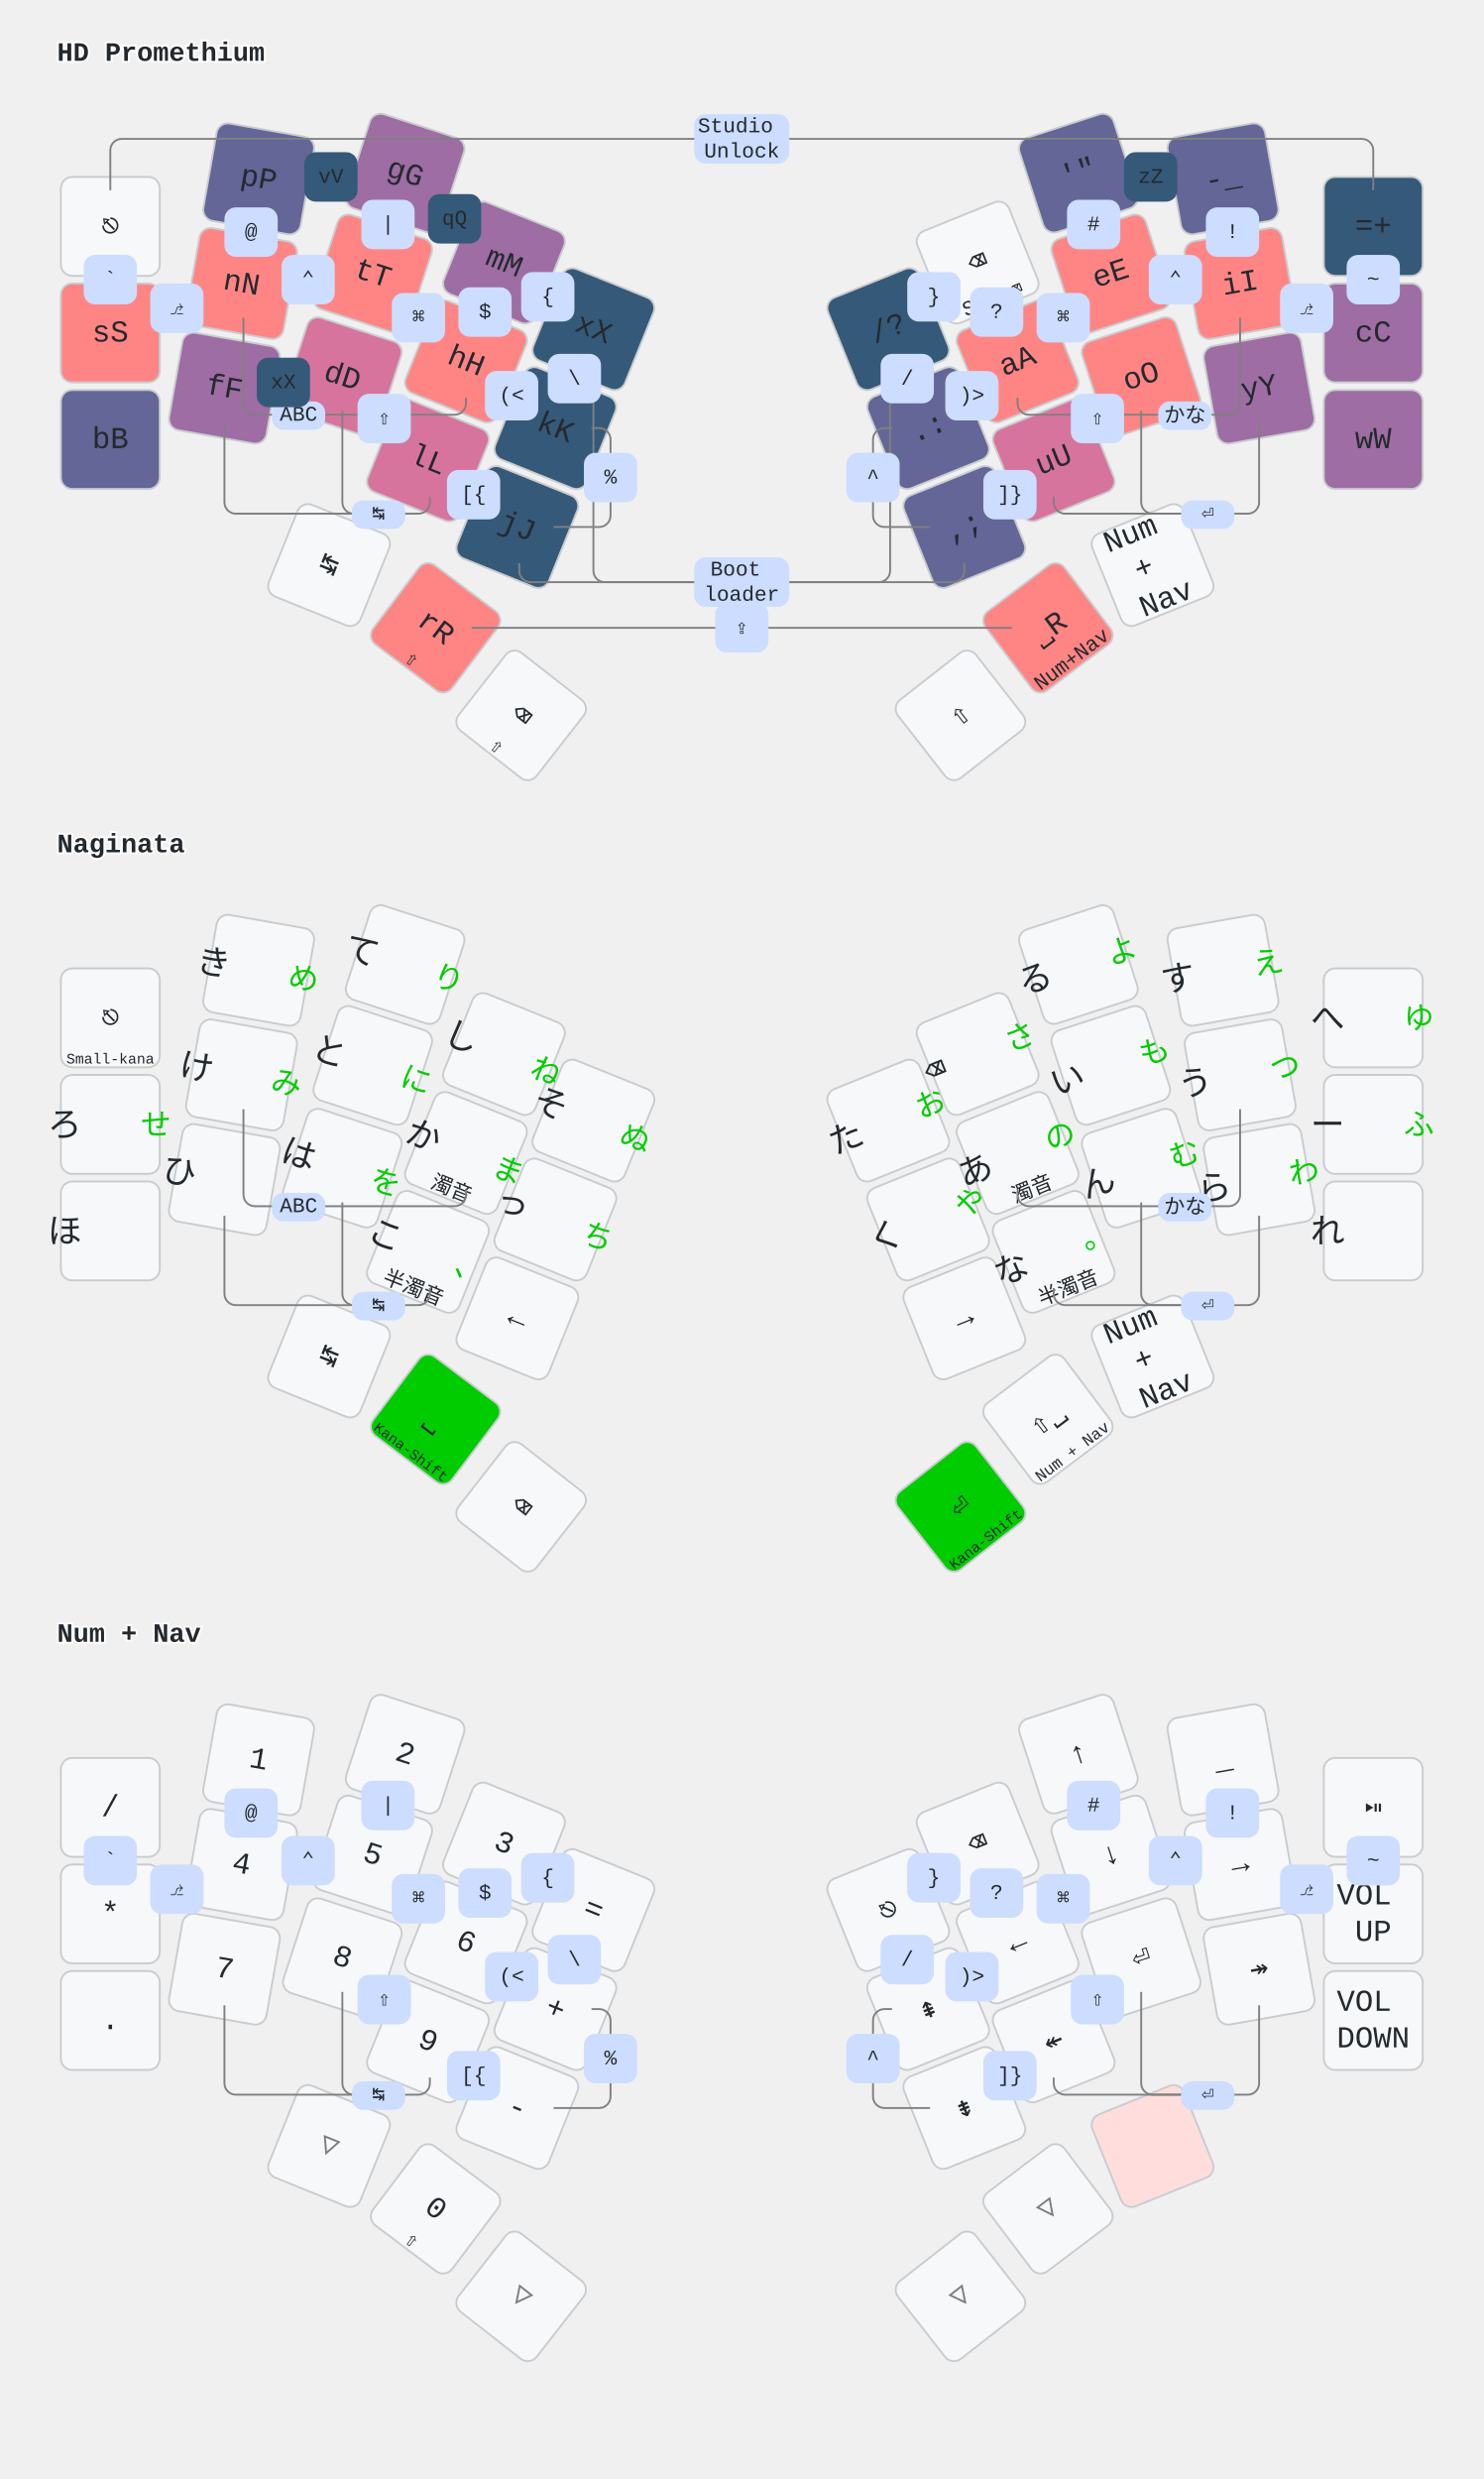
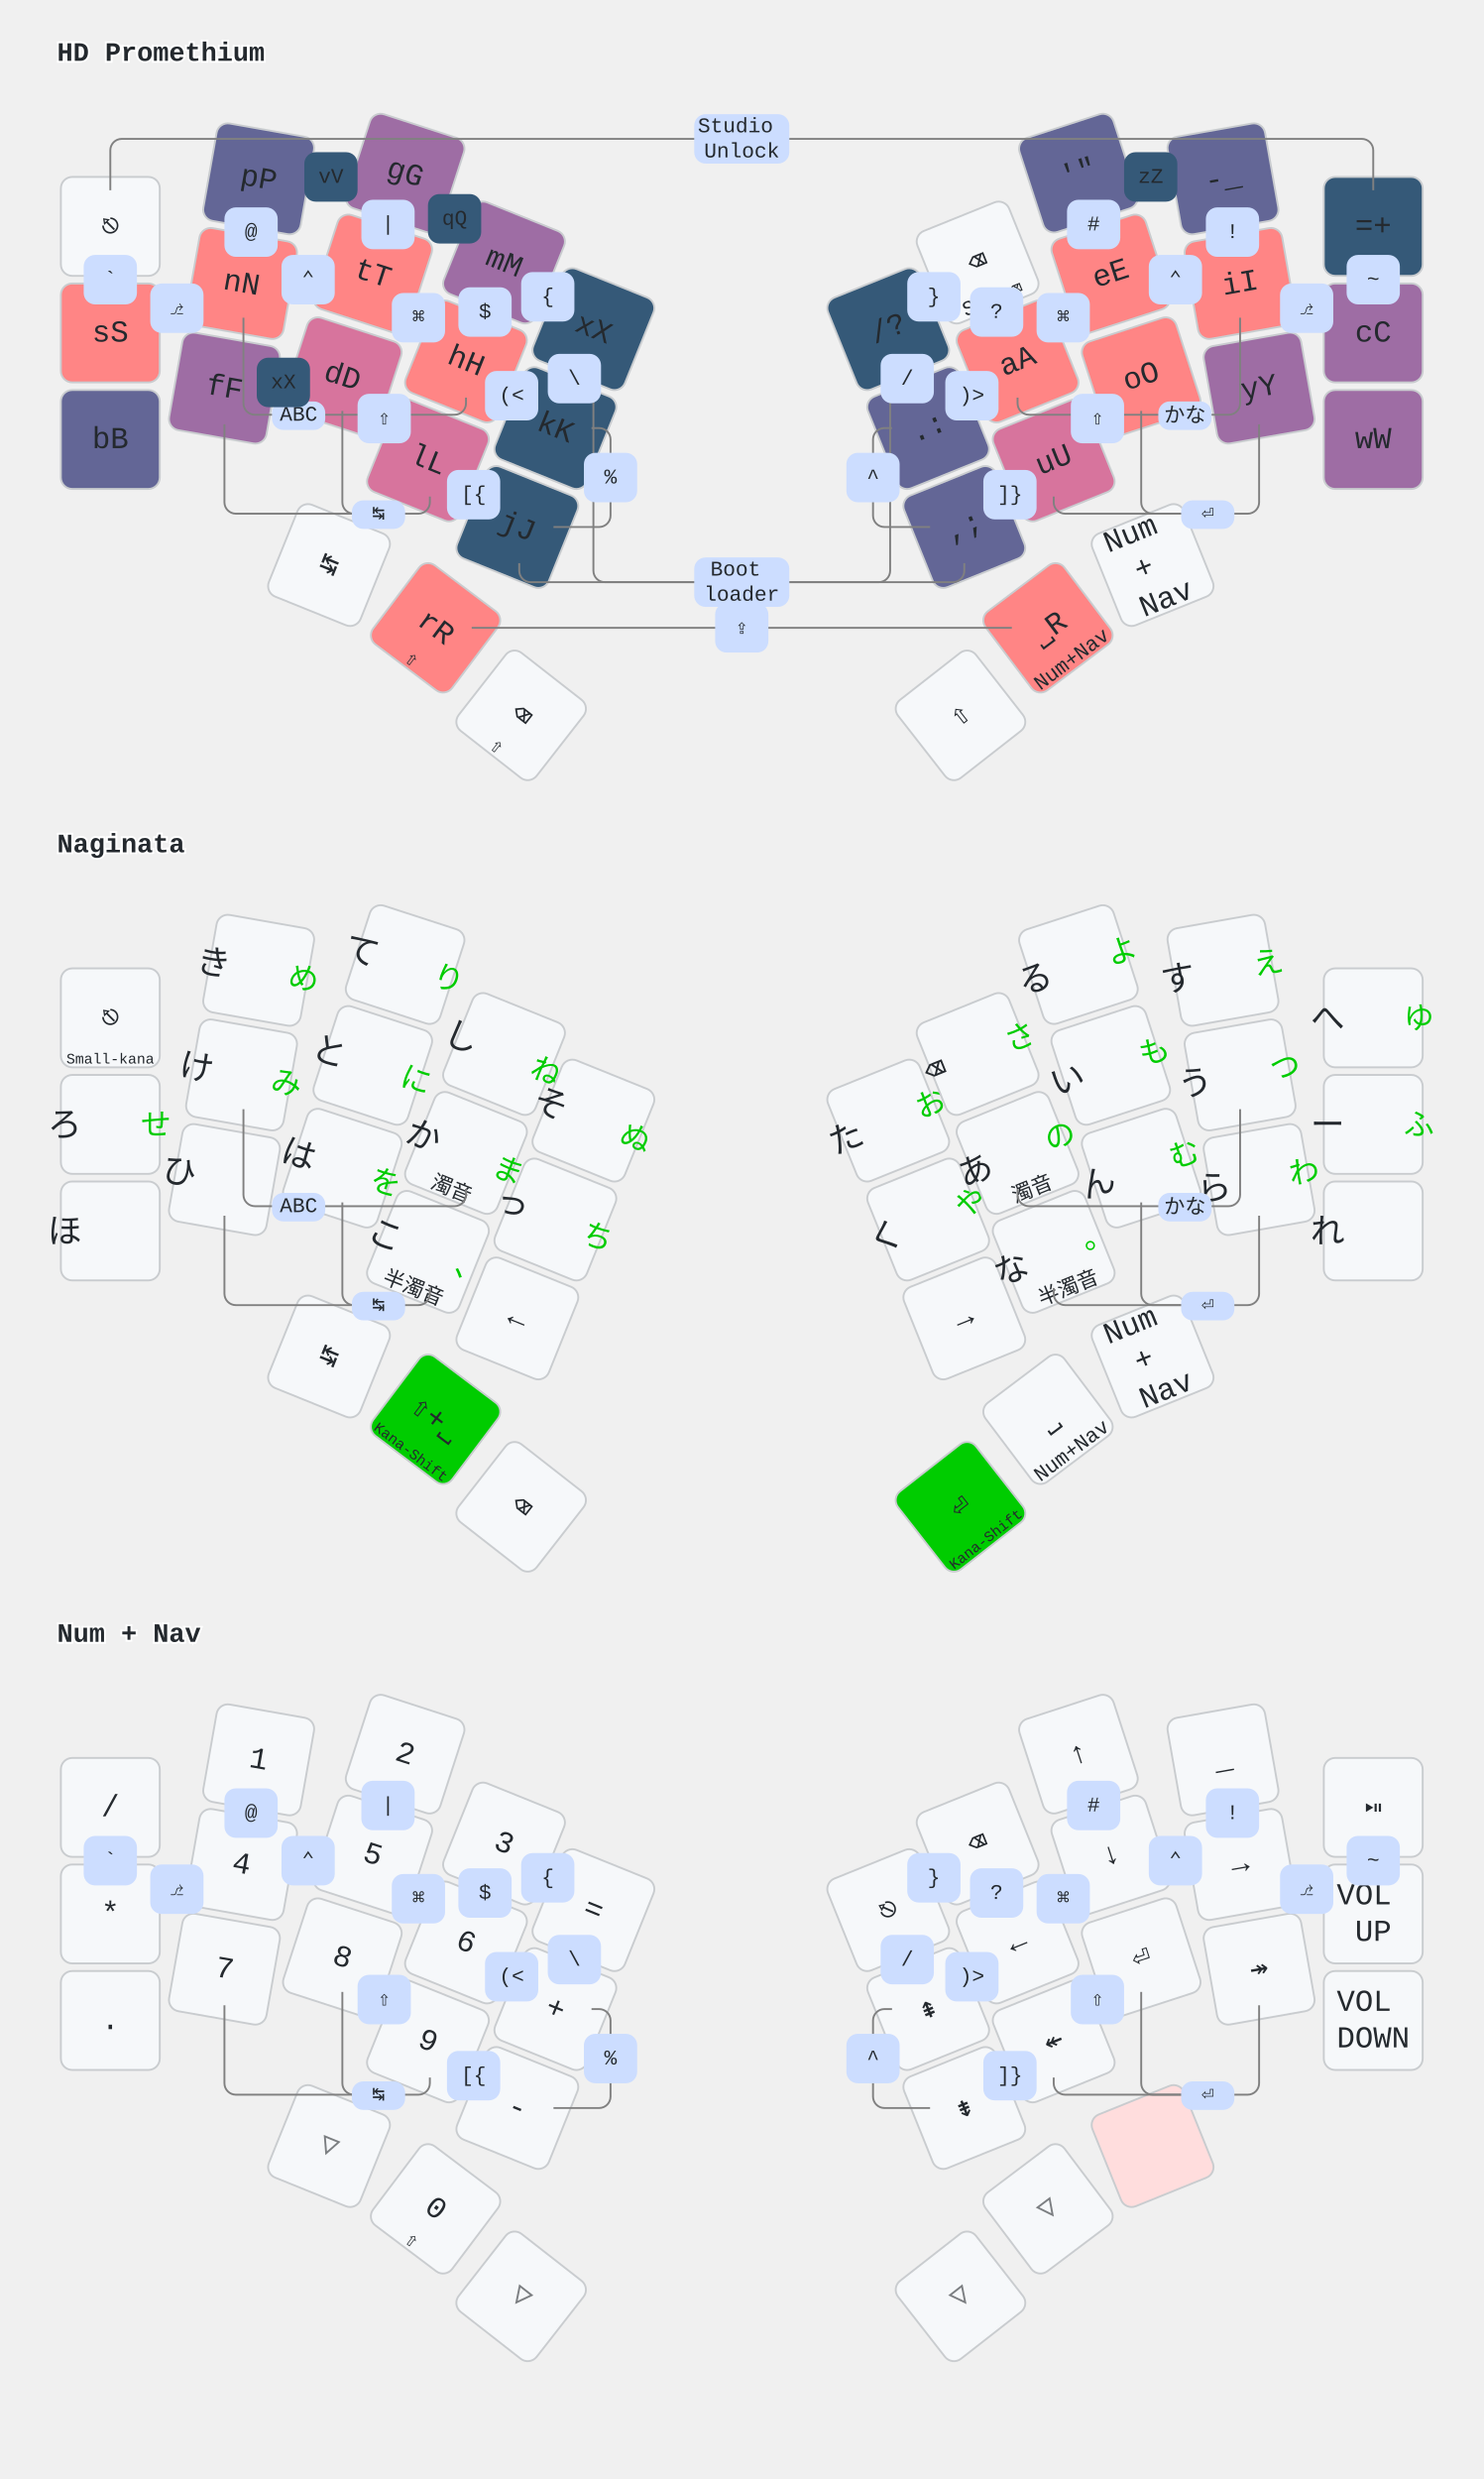
<svg xmlns="http://www.w3.org/2000/svg" width="780" height="1303" viewBox="0 0 780 1303" class="keymap">
  <style>/* inherit to force styles through use tags*/
svg path {
    fill: inherit;
}
/* font and background color specifications */
svg.keymap {
    font-family: SFMono-Regular,Consolas,Liberation Mono,Menlo,monospace;
    font-size: 14px;
    font-kerning: normal;
    text-rendering: optimizeLegibility;
    fill: #24292e;
}

/* default key styling */
rect.key {
    fill: #f6f8fa;
    stroke: #c9cccf;
    stroke-width: 1;
}

/* color accent for combo boxes */
rect.combo {
    fill: #cdf;
}

/* color accent for held keys */
rect.held, rect.combo.held {
    fill: #fdd;
}

/* color accent for ghost (optional) keys */
rect.ghost, rect.combo.ghost {
    stroke-dasharray: 4, 4;
    stroke-width: 2;
}

text {
    text-anchor: middle;
    dominant-baseline: middle;
}

/* styling for layer labels */
text.label {
    font-weight: bold;
    text-anchor: start;
    stroke: white;
    stroke-width: 2;
    paint-order: stroke;
}

text.tap {
    font-size: 16px;
}

/* styling for combo tap, and key hold/shifted label text */
text.combo, text.hold, text.shifted {
    font-size: 11px;
}

text.hold {
    text-anchor: middle;
    dominant-baseline: auto;
}

text.shifted {
    text-anchor: middle;
    dominant-baseline: hanging;
}

/* styling for hold/shifted label text in combo box */
text.combo.hold, text.combo.shifted {
    font-size: 8px;
}

/* lighter symbol for transparent keys */
text.trans {
    fill: #7b7e81;
}

/* styling for combo dendrons */
path.combo {
    stroke-width: 1;
    stroke: gray;
    fill: none;
}

/* Start Tabler Icons Cleanup */
/* cannot use height/width with glyphs */
.icon-tabler &gt; path {
    fill: inherit;
    stroke: inherit;
}
/* hide tabler's default box */
.icon-tabler &gt; path[stroke="none"][fill="none"] {
    visibility: collapse;
}

rect.low {
    fill: #355978;
}
rect.medium-low {
    fill: #636696;
}
rect.medium {
    fill: #9E6DA4;
}
rect.medium-high {
    fill: #D7749D;
}
rect.high {
    fill: #FF8585;
}

/* green styling for Naginata kana-shift */
rect.kshift {
    fill: #00CC00;
}
text.left {
    font-size: 18px;
    translate: 16px 7px;
}
text.right {
    fill: #00CC00;
    font-size: 16px;
    translate: -16px -10px;
}
</style>
  <g transform="translate(30, 0)" class="layer-HD Promethium">
    <text x="0" y="28" class="label" id="HD-Promethium">HD Promethium</text>
    <g transform="translate(0, 56)">
      <g transform="translate(28, 63)" class="key keypos-0">
        <rect rx="6" ry="6" x="-26" y="-26" width="52" height="52" class="key" />
        <text x="0" y="0" class="key tap">⎋</text>
      </g>
      <g transform="translate(106, 38) rotate(10.0)" class="key medium-low keypos-1">
        <rect rx="6" ry="6" x="-26" y="-26" width="52" height="52" class="key medium-low" />
        <text x="0" y="0" class="key medium-low tap">pP</text>
      </g>
      <g transform="translate(183, 35) rotate(18.0)" class="key medium keypos-2">
        <rect rx="6" ry="6" x="-26" y="-26" width="52" height="52" class="key medium" />
        <text x="0" y="0" class="key medium tap">gG</text>
      </g>
      <g transform="translate(235, 82) rotate(22.0)" class="key medium keypos-3">
        <rect rx="6" ry="6" x="-26" y="-26" width="52" height="52" class="key medium" />
        <text x="0" y="0" class="key medium tap">mM</text>
      </g>
      <g transform="translate(282, 117) rotate(22.0)" class="key low keypos-4">
        <rect rx="6" ry="6" x="-26" y="-26" width="52" height="52" class="key low" />
        <text x="0" y="0" class="key low tap">xX</text>
      </g>
      <g transform="translate(437, 117) rotate(-22.0)" class="key low keypos-5">
        <rect rx="6" ry="6" x="-26" y="-26" width="52" height="52" class="key low" />
        <text x="0" y="0" class="key low tap">/?</text>
      </g>
      <g transform="translate(484, 82) rotate(-22.0)" class="key keypos-6">
        <rect rx="6" ry="6" x="-26" y="-26" width="52" height="52" class="key" />
        <text x="0" y="0" class="key tap">⌫</text>
        <text x="0" y="24" class="key hold">Sft+⌫</text>
      </g>
      <g transform="translate(537, 35) rotate(-18.0)" class="key medium-low keypos-7">
        <rect rx="6" ry="6" x="-26" y="-26" width="52" height="52" class="key medium-low" />
        <text x="0" y="0" class="key medium-low tap">'"</text>
      </g>
      <g transform="translate(613, 38) rotate(-10.0)" class="key medium-low keypos-8">
        <rect rx="6" ry="6" x="-26" y="-26" width="52" height="52" class="key medium-low" />
        <text x="0" y="0" class="key medium-low tap">-_</text>
      </g>
      <g transform="translate(692, 63)" class="key low keypos-9">
        <rect rx="6" ry="6" x="-26" y="-26" width="52" height="52" class="key low" />
        <text x="0" y="0" class="key low tap">=+</text>
      </g>
      <g transform="translate(28, 119)" class="key high keypos-10">
        <rect rx="6" ry="6" x="-26" y="-26" width="52" height="52" class="key high" />
        <text x="0" y="0" class="key high tap">sS</text>
      </g>
      <g transform="translate(97, 93) rotate(10.0)" class="key high keypos-11">
        <rect rx="6" ry="6" x="-26" y="-26" width="52" height="52" class="key high" />
        <text x="0" y="0" class="key high tap">nN</text>
      </g>
      <g transform="translate(166, 88) rotate(18.0)" class="key high keypos-12">
        <rect rx="6" ry="6" x="-26" y="-26" width="52" height="52" class="key high" />
        <text x="0" y="0" class="key high tap">tT</text>
      </g>
      <g transform="translate(215, 134) rotate(22.0)" class="key high keypos-13">
        <rect rx="6" ry="6" x="-26" y="-26" width="52" height="52" class="key high" />
        <text x="0" y="0" class="key high tap">hH</text>
      </g>
      <g transform="translate(262, 169) rotate(22.0)" class="key low keypos-14">
        <rect rx="6" ry="6" x="-26" y="-26" width="52" height="52" class="key low" />
        <text x="0" y="0" class="key low tap">kK</text>
      </g>
      <g transform="translate(458, 169) rotate(-22.0)" class="key medium-low keypos-15">
        <rect rx="6" ry="6" x="-26" y="-26" width="52" height="52" class="key medium-low" />
        <text x="0" y="0" class="key medium-low tap">.:</text>
      </g>
      <g transform="translate(505, 134) rotate(-22.0)" class="key high keypos-16">
        <rect rx="6" ry="6" x="-26" y="-26" width="52" height="52" class="key high" />
        <text x="0" y="0" class="key high tap">aA</text>
      </g>
      <g transform="translate(554, 88) rotate(-18.0)" class="key high keypos-17">
        <rect rx="6" ry="6" x="-26" y="-26" width="52" height="52" class="key high" />
        <text x="0" y="0" class="key high tap">eE</text>
      </g>
      <g transform="translate(622, 93) rotate(-10.0)" class="key high keypos-18">
        <rect rx="6" ry="6" x="-26" y="-26" width="52" height="52" class="key high" />
        <text x="0" y="0" class="key high tap">iI</text>
      </g>
      <g transform="translate(692, 119)" class="key medium keypos-19">
        <rect rx="6" ry="6" x="-26" y="-26" width="52" height="52" class="key medium" />
        <text x="0" y="0" class="key medium tap">cC</text>
      </g>
      <g transform="translate(28, 175)" class="key medium-low keypos-20">
        <rect rx="6" ry="6" x="-26" y="-26" width="52" height="52" class="key medium-low" />
        <text x="0" y="0" class="key medium-low tap">bB</text>
      </g>
      <g transform="translate(88, 148) rotate(10.0)" class="key medium keypos-21">
        <rect rx="6" ry="6" x="-26" y="-26" width="52" height="52" class="key medium" />
        <text x="0" y="0" class="key medium tap">fF</text>
      </g>
      <g transform="translate(150, 142) rotate(18.0)" class="key medium-high keypos-22">
        <rect rx="6" ry="6" x="-26" y="-26" width="52" height="52" class="key medium-high" />
        <text x="0" y="0" class="key medium-high tap">dD</text>
      </g>
      <g transform="translate(195, 186) rotate(22.0)" class="key medium-high keypos-23">
        <rect rx="6" ry="6" x="-26" y="-26" width="52" height="52" class="key medium-high" />
        <text x="0" y="0" class="key medium-high tap">lL</text>
      </g>
      <g transform="translate(242, 221) rotate(22.0)" class="key low keypos-24">
        <rect rx="6" ry="6" x="-26" y="-26" width="52" height="52" class="key low" />
        <text x="0" y="0" class="key low tap">jJ</text>
      </g>
      <g transform="translate(477, 221) rotate(-22.0)" class="key medium-low keypos-25">
        <rect rx="6" ry="6" x="-26" y="-26" width="52" height="52" class="key medium-low" />
        <text x="0" y="0" class="key medium-low tap">,;</text>
      </g>
      <g transform="translate(524, 186) rotate(-22.0)" class="key medium-high keypos-26">
        <rect rx="6" ry="6" x="-26" y="-26" width="52" height="52" class="key medium-high" />
        <text x="0" y="0" class="key medium-high tap">uU</text>
      </g>
      <g transform="translate(570, 142) rotate(-18.0)" class="key high keypos-27">
        <rect rx="6" ry="6" x="-26" y="-26" width="52" height="52" class="key high" />
        <text x="0" y="0" class="key high tap">oO</text>
      </g>
      <g transform="translate(632, 148) rotate(-10.0)" class="key medium keypos-28">
        <rect rx="6" ry="6" x="-26" y="-26" width="52" height="52" class="key medium" />
        <text x="0" y="0" class="key medium tap">yY</text>
      </g>
      <g transform="translate(692, 175)" class="key medium keypos-29">
        <rect rx="6" ry="6" x="-26" y="-26" width="52" height="52" class="key medium" />
        <text x="0" y="0" class="key medium tap">wW</text>
      </g>
      <g transform="translate(143, 241) rotate(22.0)" class="key keypos-30">
        <rect rx="6" ry="6" x="-26" y="-26" width="52" height="52" class="key" />
        <text x="0" y="0" class="key tap">↹</text>
      </g>
      <g transform="translate(199, 274) rotate(37.0)" class="key high keypos-31">
        <rect rx="6" ry="6" x="-26" y="-26" width="52" height="52" class="key high" />
        <text x="0" y="0" class="key high tap">rR</text>
        <text x="0" y="24" class="key high hold">⇧</text>
      </g>
      <g transform="translate(244, 320) rotate(38.0)" class="key keypos-32">
        <rect rx="6" ry="6" x="-26" y="-26" width="52" height="52" class="key" />
        <text x="0" y="0" class="key tap">⌫</text>
        <text x="0" y="24" class="key hold">⇧</text>
      </g>
      <g transform="translate(475, 320) rotate(-38.0)" class="key keypos-33">
        <rect rx="6" ry="6" x="-26" y="-26" width="52" height="52" class="key" />
        <text x="0" y="0" class="key tap">⇧</text>
      </g>
      <g transform="translate(521, 274) rotate(-37.0)" class="key high keypos-34">
        <rect rx="6" ry="6" x="-26" y="-26" width="52" height="52" class="key high" />
        <text x="0" y="0" class="key high tap">⎵R</text>
        <text x="0" y="24" class="key high hold">Num+Nav</text>
      </g>
      <g transform="translate(576, 241) rotate(-22.0)" class="key keypos-35">
        <rect rx="6" ry="6" x="-26" y="-26" width="52" height="52" class="key" />
        <a href="#Num--Nav">
          <text x="0" y="0" class="key tap layer-activator">
            <tspan x="0" dy="-1.2em">Num</tspan>
            <tspan x="0" dy="1.2em">+</tspan>
            <tspan x="0" dy="1.2em">Nav</tspan>
          </text>
        </a>
      </g>
      <g class="combo combopos-0">
        <path d="M360,17 h-326 a6.0,6.0 0 0 0 -6.0,6.0 v21" class="combo" />
        <path d="M360,17 h326 a6.0,6.0 0 0 1 6.0,6.0 v21" class="combo" />
        <rect rx="6" ry="6" x="335" y="4" width="50" height="26" class="combo" />
        <text x="360" y="17" class="combo tap">
          <tspan x="360" dy="-0.6em">Studio</tspan>
          <tspan x="360" dy="1.2em">Unlock</tspan>
        </text>
      </g>
      <g class="combo combopos-1">
        <path d="M360,250 h-72 a6.0,6.0 0 0 1 -6.0,-6.0 v-108" class="combo" />
        <path d="M360,250 h72 a6.0,6.0 0 0 0 6.0,-6.0 v-108" class="combo" />
        <path d="M360,250 h-111 a6.0,6.0 0 0 1 -6.0,-6.0 v-4" class="combo" />
        <path d="M360,250 h111 a6.0,6.0 0 0 0 6.0,-6.0 v-4" class="combo" />
        <rect rx="6" ry="6" x="335" y="237" width="50" height="26" class="combo" />
        <text x="360" y="250" class="combo tap">
          <tspan x="360" dy="-0.6em">Boot</tspan>
          <tspan x="360" dy="1.2em">loader</tspan>
        </text>
      </g>
      <g class="combo combopos-2">
        <path d="M593,162 h-82 a6.0,6.0 0 0 1 -6.0,-6.0 v-3" class="combo" />
        <path d="M593,162 h23 a6.0,6.0 0 0 0 6.0,-6.0 v-45" class="combo" />
        <rect rx="6" ry="6" x="579" y="155" width="28" height="15" class="combo" />
        <text x="593" y="162" class="combo tap">かな</text>
      </g>
      <g class="combo combopos-3">
        <path d="M127,162 h82 a6.0,6.0 0 0 0 6.0,-6.0 v-3" class="combo" />
        <path d="M127,162 h-23 a6.0,6.0 0 0 1 -6.0,-6.0 v-45" class="combo" />
        <rect rx="6" ry="6" x="113" y="155" width="28" height="15" class="combo" />
        <text x="127" y="162" class="combo tap">ABC</text>
      </g>
      <g class="combo combopos-4">
        <path d="M169,214 h21 a6.0,6.0 0 0 0 6.0,-6.0 v-3" class="combo" />
        <path d="M169,214 h-13 a6.0,6.0 0 0 1 -6.0,-6.0 v-48" class="combo" />
        <path d="M169,214 h-75 a6.0,6.0 0 0 1 -6.0,-6.0 v-41" class="combo" />
        <rect rx="6" ry="6" x="155" y="207" width="28" height="15" class="combo" />
        <text x="169" y="214" class="combo tap">↹</text>
      </g>
      <g class="combo combopos-5">
        <path d="M605,214 h-75 a6.0,6.0 0 0 1 -6.0,-6.0 v-3" class="combo" />
        <path d="M605,214 h-29 a6.0,6.0 0 0 1 -6.0,-6.0 v-48" class="combo" />
        <path d="M605,214 h21 a6.0,6.0 0 0 0 6.0,-6.0 v-41" class="combo" />
        <rect rx="6" ry="6" x="591" y="207" width="28" height="15" class="combo" />
        <text x="605" y="214" class="combo tap">⏎</text>
      </g>
      <g class="combo combopos-6">
        <rect rx="6" ry="6" x="49" y="93" width="28" height="26" class="combo" />
        <text x="63" y="106" class="combo tap">⎇</text>
      </g>
      <g class="combo combopos-7">
        <rect rx="6" ry="6" x="643" y="93" width="28" height="26" class="combo" />
        <text x="657" y="106" class="combo tap">⎇</text>
      </g>
      <g class="combo combopos-8">
        <rect rx="6" ry="6" x="118" y="78" width="28" height="26" class="combo" />
        <text x="132" y="91" class="combo tap">⌃</text>
      </g>
      <g class="combo combopos-9">
        <rect rx="6" ry="6" x="574" y="78" width="28" height="26" class="combo" />
        <text x="588" y="91" class="combo tap">⌃</text>
      </g>
      <g class="combo combopos-10">
        <rect rx="6" ry="6" x="176" y="98" width="28" height="26" class="combo" />
        <text x="190" y="111" class="combo tap">⌘</text>
      </g>
      <g class="combo combopos-11">
        <rect rx="6" ry="6" x="515" y="98" width="28" height="26" class="combo" />
        <text x="529" y="111" class="combo tap">⌘</text>
      </g>
      <g class="combo combopos-12">
        <rect rx="6" ry="6" x="158" y="151" width="28" height="26" class="combo" />
        <text x="172" y="164" class="combo tap">⇧</text>
      </g>
      <g class="combo combopos-13">
        <rect rx="6" ry="6" x="533" y="151" width="28" height="26" class="combo" />
        <text x="547" y="164" class="combo tap">⇧</text>
      </g>
      <g class="combo low combopos-14">
        <rect rx="6" ry="6" x="195" y="46" width="28" height="26" class="combo low" />
        <text x="209" y="59" class="combo low tap">qQ</text>
      </g>
      <g class="combo low combopos-15">
        <rect rx="6" ry="6" x="561" y="24" width="28" height="26" class="combo low" />
        <text x="575" y="37" class="combo low tap">zZ</text>
      </g>
      <g class="combo low combopos-16">
        <rect rx="6" ry="6" x="130" y="24" width="28" height="26" class="combo low" />
        <text x="144" y="37" class="combo low tap">vV</text>
      </g>
      <g class="combo low combopos-17">
        <rect rx="6" ry="6" x="105" y="132" width="28" height="26" class="combo low" />
        <text x="119" y="145" class="combo low tap">xX</text>
      </g>
      <g class="combo combopos-18">
        <path d="M360,274 l-142,0" class="combo" />
        <path d="M360,274 l142,0" class="combo" />
        <rect rx="6" ry="6" x="346" y="261" width="28" height="26" class="combo" />
        <text x="360" y="274" class="combo tap">⇪</text>
      </g>
      <g class="combo combopos-19">
        <rect rx="6" ry="6" x="14" y="78" width="28" height="26" class="combo" />
        <text x="28" y="91" class="combo tap">`</text>
      </g>
      <g class="combo combopos-20">
        <rect rx="6" ry="6" x="88" y="53" width="28" height="26" class="combo" />
        <text x="102" y="66" class="combo tap">@</text>
      </g>
      <g class="combo combopos-21">
        <rect rx="6" ry="6" x="160" y="49" width="28" height="26" class="combo" />
        <text x="174" y="62" class="combo tap">|</text>
      </g>
      <g class="combo combopos-22">
        <rect rx="6" ry="6" x="211" y="95" width="28" height="26" class="combo" />
        <text x="225" y="108" class="combo tap">$</text>
      </g>
      <g class="combo combopos-23">
        <rect rx="6" ry="6" x="258" y="130" width="28" height="26" class="combo" />
        <text x="272" y="143" class="combo tap">\</text>
      </g>
      <g class="combo combopos-24">
        <path d="M291,195 v-20 a6.0,6.0 0 0 0 -6.0,-6.0 h-4" class="combo" />
        <path d="M291,195 v20 a6.0,6.0 0 0 1 -6.0,6.0 h-24" class="combo" />
        <rect rx="6" ry="6" x="277" y="182" width="28" height="26" class="combo" />
        <text x="291" y="195" class="combo tap">%</text>
      </g>
      <g class="combo combopos-25">
        <path d="M429,195 v-20 a6.0,6.0 0 0 1 6.0,-6.0 h4" class="combo" />
        <path d="M429,195 v20 a6.0,6.0 0 0 0 6.0,6.0 h24" class="combo" />
        <rect rx="6" ry="6" x="415" y="182" width="28" height="26" class="combo" />
        <text x="429" y="195" class="combo tap">^</text>
      </g>
      <g class="combo combopos-26">
        <rect rx="6" ry="6" x="433" y="130" width="28" height="26" class="combo" />
        <text x="447" y="143" class="combo tap">/</text>
      </g>
      <g class="combo combopos-27">
        <rect rx="6" ry="6" x="480" y="95" width="28" height="26" class="combo" />
        <text x="494" y="108" class="combo tap">?</text>
      </g>
      <g class="combo combopos-28">
        <rect rx="6" ry="6" x="531" y="49" width="28" height="26" class="combo" />
        <text x="545" y="62" class="combo tap">#</text>
      </g>
      <g class="combo combopos-29">
        <rect rx="6" ry="6" x="604" y="53" width="28" height="26" class="combo" />
        <text x="618" y="66" class="combo tap">!</text>
      </g>
      <g class="combo combopos-30">
        <rect rx="6" ry="6" x="678" y="78" width="28" height="26" class="combo" />
        <text x="692" y="91" class="combo tap">~</text>
      </g>
      <g class="combo combopos-31">
        <rect rx="6" ry="6" x="244" y="87" width="28" height="26" class="combo" />
        <text x="258" y="100" class="combo tap">{</text>
      </g>
      <g class="combo combopos-32">
        <rect rx="6" ry="6" x="447" y="87" width="28" height="26" class="combo" />
        <text x="461" y="100" class="combo tap">}</text>
      </g>
      <g class="combo combopos-33">
        <rect rx="6" ry="6" x="225" y="139" width="28" height="26" class="combo" />
        <text x="239" y="152" class="combo tap">(&lt;</text>
      </g>
      <g class="combo combopos-34">
        <rect rx="6" ry="6" x="467" y="139" width="28" height="26" class="combo" />
        <text x="481" y="152" class="combo tap">)&gt;</text>
      </g>
      <g class="combo combopos-35">
        <rect rx="6" ry="6" x="205" y="191" width="28" height="26" class="combo" />
        <text x="219" y="204" class="combo tap">[{</text>
      </g>
      <g class="combo combopos-36">
        <rect rx="6" ry="6" x="487" y="191" width="28" height="26" class="combo" />
        <text x="501" y="204" class="combo tap">]}</text>
      </g>
    </g>
  </g>
  <g transform="translate(30, 416)" class="layer-Naginata">
    <text x="0" y="28" class="label" id="Naginata">Naginata</text>
    <g transform="translate(0, 56)">
      <g transform="translate(28, 63)" class="key keypos-0">
        <rect rx="6" ry="6" x="-26" y="-26" width="52" height="52" class="key" />
        <text x="0" y="0" class="key tap">⎋</text>
        <text x="0" y="24" class="key hold">
          <tspan style="font-size: 70%">Small-kana</tspan>
        </text>
      </g>
      <g transform="translate(106, 38) rotate(10.0)" class="key keypos-1">
        <rect rx="6" ry="6" x="-26" y="-26" width="52" height="52" class="key" />
        <text x="-24" y="0" class="key left">き</text>
        <text x="24" y="0" class="key right">め</text>
      </g>
      <g transform="translate(183, 35) rotate(18.0)" class="key keypos-2">
        <rect rx="6" ry="6" x="-26" y="-26" width="52" height="52" class="key" />
        <text x="-24" y="0" class="key left">て</text>
        <text x="24" y="0" class="key right">り</text>
      </g>
      <g transform="translate(235, 82) rotate(22.0)" class="key keypos-3">
        <rect rx="6" ry="6" x="-26" y="-26" width="52" height="52" class="key" />
        <text x="-24" y="0" class="key left">し</text>
        <text x="24" y="0" class="key right">ね</text>
      </g>
      <g transform="translate(282, 117) rotate(22.0)" class="key keypos-4">
        <rect rx="6" ry="6" x="-26" y="-26" width="52" height="52" class="key" />
        <text x="-24" y="0" class="key left">そ</text>
        <text x="24" y="0" class="key right">ぬ</text>
      </g>
      <g transform="translate(437, 117) rotate(-22.0)" class="key keypos-5">
        <rect rx="6" ry="6" x="-26" y="-26" width="52" height="52" class="key" />
        <text x="-24" y="0" class="key left">た</text>
        <text x="24" y="0" class="key right">お</text>
      </g>
      <g transform="translate(484, 82) rotate(-22.0)" class="key keypos-6">
        <rect rx="6" ry="6" x="-26" y="-26" width="52" height="52" class="key" />
        <text x="-24" y="0" class="key left">⌫</text>
        <text x="24" y="0" class="key right">さ</text>
      </g>
      <g transform="translate(537, 35) rotate(-18.0)" class="key keypos-7">
        <rect rx="6" ry="6" x="-26" y="-26" width="52" height="52" class="key" />
        <text x="-24" y="0" class="key left">る</text>
        <text x="24" y="0" class="key right">よ</text>
      </g>
      <g transform="translate(613, 38) rotate(-10.0)" class="key keypos-8">
        <rect rx="6" ry="6" x="-26" y="-26" width="52" height="52" class="key" />
        <text x="-24" y="0" class="key left">す</text>
        <text x="24" y="0" class="key right">え</text>
      </g>
      <g transform="translate(692, 63)" class="key keypos-9">
        <rect rx="6" ry="6" x="-26" y="-26" width="52" height="52" class="key" />
        <text x="-24" y="0" class="key left">へ</text>
        <text x="24" y="0" class="key right">ゆ</text>
      </g>
      <g transform="translate(28, 119)" class="key keypos-10">
        <rect rx="6" ry="6" x="-26" y="-26" width="52" height="52" class="key" />
        <text x="-24" y="0" class="key left">ろ</text>
        <text x="24" y="0" class="key right">せ</text>
      </g>
      <g transform="translate(97, 93) rotate(10.0)" class="key keypos-11">
        <rect rx="6" ry="6" x="-26" y="-26" width="52" height="52" class="key" />
        <text x="-24" y="0" class="key left">け</text>
        <text x="24" y="0" class="key right">み</text>
      </g>
      <g transform="translate(166, 88) rotate(18.0)" class="key keypos-12">
        <rect rx="6" ry="6" x="-26" y="-26" width="52" height="52" class="key" />
        <text x="-24" y="0" class="key left">と</text>
        <text x="24" y="0" class="key right">に</text>
      </g>
      <g transform="translate(215, 134) rotate(22.0)" class="key keypos-13">
        <rect rx="6" ry="6" x="-26" y="-26" width="52" height="52" class="key" />
        <text x="0" y="24" class="key hold">濁音</text>
        <text x="-24" y="0" class="key left">か</text>
        <text x="24" y="0" class="key right">ま</text>
      </g>
      <g transform="translate(262, 169) rotate(22.0)" class="key keypos-14">
        <rect rx="6" ry="6" x="-26" y="-26" width="52" height="52" class="key" />
        <text x="-24" y="0" class="key left">っ</text>
        <text x="24" y="0" class="key right">ち</text>
      </g>
      <g transform="translate(458, 169) rotate(-22.0)" class="key keypos-15">
        <rect rx="6" ry="6" x="-26" y="-26" width="52" height="52" class="key" />
        <text x="-24" y="0" class="key left">く</text>
        <text x="24" y="0" class="key right">や</text>
      </g>
      <g transform="translate(505, 134) rotate(-22.0)" class="key keypos-16">
        <rect rx="6" ry="6" x="-26" y="-26" width="52" height="52" class="key" />
        <text x="0" y="24" class="key hold">濁音</text>
        <text x="-24" y="0" class="key left">あ</text>
        <text x="24" y="0" class="key right">の</text>
      </g>
      <g transform="translate(554, 88) rotate(-18.0)" class="key keypos-17">
        <rect rx="6" ry="6" x="-26" y="-26" width="52" height="52" class="key" />
        <text x="-24" y="0" class="key left">い</text>
        <text x="24" y="0" class="key right">も</text>
      </g>
      <g transform="translate(622, 93) rotate(-10.0)" class="key keypos-18">
        <rect rx="6" ry="6" x="-26" y="-26" width="52" height="52" class="key" />
        <text x="-24" y="0" class="key left">う</text>
        <text x="24" y="0" class="key right">つ</text>
      </g>
      <g transform="translate(692, 119)" class="key keypos-19">
        <rect rx="6" ry="6" x="-26" y="-26" width="52" height="52" class="key" />
        <text x="-24" y="0" class="key left">ー</text>
        <text x="24" y="0" class="key right">ふ</text>
      </g>
      <g transform="translate(28, 175)" class="key keypos-20">
        <rect rx="6" ry="6" x="-26" y="-26" width="52" height="52" class="key" />
        <text x="-24" y="0" class="key left">ほ</text>
      </g>
      <g transform="translate(88, 148) rotate(10.0)" class="key keypos-21">
        <rect rx="6" ry="6" x="-26" y="-26" width="52" height="52" class="key" />
        <text x="-24" y="0" class="key left">ひ</text>
      </g>
      <g transform="translate(150, 142) rotate(18.0)" class="key keypos-22">
        <rect rx="6" ry="6" x="-26" y="-26" width="52" height="52" class="key" />
        <text x="-24" y="0" class="key left">は</text>
        <text x="24" y="0" class="key right">を</text>
      </g>
      <g transform="translate(195, 186) rotate(22.0)" class="key keypos-23">
        <rect rx="6" ry="6" x="-26" y="-26" width="52" height="52" class="key" />
        <text x="0" y="24" class="key hold">半濁音</text>
        <text x="-24" y="0" class="key left">こ</text>
        <text x="24" y="0" class="key right">、</text>
      </g>
      <g transform="translate(242, 221) rotate(22.0)" class="key keypos-24">
        <rect rx="6" ry="6" x="-26" y="-26" width="52" height="52" class="key" />
        <text x="0" y="0" class="key tap">←</text>
      </g>
      <g transform="translate(477, 221) rotate(-22.0)" class="key keypos-25">
        <rect rx="6" ry="6" x="-26" y="-26" width="52" height="52" class="key" />
        <text x="0" y="0" class="key tap">→</text>
      </g>
      <g transform="translate(524, 186) rotate(-22.0)" class="key keypos-26">
        <rect rx="6" ry="6" x="-26" y="-26" width="52" height="52" class="key" />
        <text x="0" y="24" class="key hold">半濁音</text>
        <text x="-24" y="0" class="key left">な</text>
        <text x="24" y="0" class="key right">。</text>
      </g>
      <g transform="translate(570, 142) rotate(-18.0)" class="key keypos-27">
        <rect rx="6" ry="6" x="-26" y="-26" width="52" height="52" class="key" />
        <text x="-24" y="0" class="key left">ん</text>
        <text x="24" y="0" class="key right">む</text>
      </g>
      <g transform="translate(632, 148) rotate(-10.0)" class="key keypos-28">
        <rect rx="6" ry="6" x="-26" y="-26" width="52" height="52" class="key" />
        <text x="-24" y="0" class="key left">ら</text>
        <text x="24" y="0" class="key right">わ</text>
      </g>
      <g transform="translate(692, 175)" class="key keypos-29">
        <rect rx="6" ry="6" x="-26" y="-26" width="52" height="52" class="key" />
        <text x="-24" y="0" class="key left">れ</text>
      </g>
      <g transform="translate(143, 241) rotate(22.0)" class="key keypos-30">
        <rect rx="6" ry="6" x="-26" y="-26" width="52" height="52" class="key" />
        <text x="0" y="0" class="key tap">↹</text>
      </g>
      <g transform="translate(199, 274) rotate(37.0)" class="key kshift keypos-31">
        <rect rx="6" ry="6" x="-26" y="-26" width="52" height="52" class="key kshift" />
-         <text x="0" y="0" class="key kshift tap">⎵</text>
+         <text x="0" y="0" class="key kshift tap">⇧+⎵</text>
        <text x="0" y="24" class="key kshift hold">
          <tspan style="font-size: 70%">Kana-Shift</tspan>
        </text>
      </g>
      <g transform="translate(244, 320) rotate(38.0)" class="key keypos-32">
        <rect rx="6" ry="6" x="-26" y="-26" width="52" height="52" class="key" />
        <text x="0" y="0" class="key tap">⌫</text>
      </g>
      <g transform="translate(475, 320) rotate(-38.0)" class="key kshift keypos-33">
        <rect rx="6" ry="6" x="-26" y="-26" width="52" height="52" class="key kshift" />
        <text x="0" y="0" class="key kshift tap">⏎</text>
        <text x="0" y="24" class="key kshift hold">
          <tspan style="font-size: 70%">Kana-Shift</tspan>
        </text>
      </g>
      <g transform="translate(521, 274) rotate(-37.0)" class="key keypos-34">
        <rect rx="6" ry="6" x="-26" y="-26" width="52" height="52" class="key" />
-         <text x="0" y="0" class="key tap">⇧⎵</text>
-         <a href="#Num--Nav">
-           <text x="0" y="24" class="key hold layer-activator">
-             <tspan style="font-size: 78%">Num + Nav</tspan>
-           </text>
-         </a>
+         <text x="0" y="0" class="key tap">⎵</text>
+         <text x="0" y="24" class="key hold">Num+Nav</text>
      </g>
      <g transform="translate(576, 241) rotate(-22.0)" class="key keypos-35">
        <rect rx="6" ry="6" x="-26" y="-26" width="52" height="52" class="key" />
        <a href="#Num--Nav">
          <text x="0" y="0" class="key tap layer-activator">
            <tspan x="0" dy="-1.2em">Num</tspan>
            <tspan x="0" dy="1.2em">+</tspan>
            <tspan x="0" dy="1.2em">Nav</tspan>
          </text>
        </a>
      </g>
      <g class="combo combopos-0">
        <path d="M593,162 h-82 a6.0,6.0 0 0 1 -6.0,-6.0 v-3" class="combo" />
        <path d="M593,162 h23 a6.0,6.0 0 0 0 6.0,-6.0 v-45" class="combo" />
        <rect rx="6" ry="6" x="579" y="155" width="28" height="15" class="combo" />
        <text x="593" y="162" class="combo tap">かな</text>
      </g>
      <g class="combo combopos-1">
        <path d="M127,162 h82 a6.0,6.0 0 0 0 6.0,-6.0 v-3" class="combo" />
        <path d="M127,162 h-23 a6.0,6.0 0 0 1 -6.0,-6.0 v-45" class="combo" />
        <rect rx="6" ry="6" x="113" y="155" width="28" height="15" class="combo" />
        <text x="127" y="162" class="combo tap">ABC</text>
      </g>
      <g class="combo combopos-2">
        <path d="M169,214 h21 a6.0,6.0 0 0 0 6.0,-6.0 v-3" class="combo" />
        <path d="M169,214 h-13 a6.0,6.0 0 0 1 -6.0,-6.0 v-48" class="combo" />
        <path d="M169,214 h-75 a6.0,6.0 0 0 1 -6.0,-6.0 v-41" class="combo" />
        <rect rx="6" ry="6" x="155" y="207" width="28" height="15" class="combo" />
        <text x="169" y="214" class="combo tap">↹</text>
      </g>
      <g class="combo combopos-3">
        <path d="M605,214 h-75 a6.0,6.0 0 0 1 -6.0,-6.0 v-3" class="combo" />
        <path d="M605,214 h-29 a6.0,6.0 0 0 1 -6.0,-6.0 v-48" class="combo" />
        <path d="M605,214 h21 a6.0,6.0 0 0 0 6.0,-6.0 v-41" class="combo" />
        <rect rx="6" ry="6" x="591" y="207" width="28" height="15" class="combo" />
        <text x="605" y="214" class="combo tap">⏎</text>
      </g>
    </g>
  </g>
  <g transform="translate(30, 831)" class="layer-Num + Nav">
    <text x="0" y="28" class="label" id="Num--Nav">Num + Nav</text>
    <g transform="translate(0, 56)">
      <g transform="translate(28, 63)" class="key keypos-0">
        <rect rx="6" ry="6" x="-26" y="-26" width="52" height="52" class="key" />
        <text x="0" y="0" class="key tap">/</text>
      </g>
      <g transform="translate(106, 38) rotate(10.0)" class="key keypos-1">
        <rect rx="6" ry="6" x="-26" y="-26" width="52" height="52" class="key" />
        <text x="0" y="0" class="key tap">1</text>
      </g>
      <g transform="translate(183, 35) rotate(18.0)" class="key keypos-2">
        <rect rx="6" ry="6" x="-26" y="-26" width="52" height="52" class="key" />
        <text x="0" y="0" class="key tap">2</text>
      </g>
      <g transform="translate(235, 82) rotate(22.0)" class="key keypos-3">
        <rect rx="6" ry="6" x="-26" y="-26" width="52" height="52" class="key" />
        <text x="0" y="0" class="key tap">3</text>
      </g>
      <g transform="translate(282, 117) rotate(22.0)" class="key keypos-4">
        <rect rx="6" ry="6" x="-26" y="-26" width="52" height="52" class="key" />
        <text x="0" y="0" class="key tap">=</text>
      </g>
      <g transform="translate(437, 117) rotate(-22.0)" class="key keypos-5">
        <rect rx="6" ry="6" x="-26" y="-26" width="52" height="52" class="key" />
        <text x="0" y="0" class="key tap">⎋</text>
      </g>
      <g transform="translate(484, 82) rotate(-22.0)" class="key keypos-6">
        <rect rx="6" ry="6" x="-26" y="-26" width="52" height="52" class="key" />
        <text x="0" y="0" class="key tap">⌫</text>
      </g>
      <g transform="translate(537, 35) rotate(-18.0)" class="key keypos-7">
        <rect rx="6" ry="6" x="-26" y="-26" width="52" height="52" class="key" />
        <text x="0" y="0" class="key tap">↑</text>
      </g>
      <g transform="translate(613, 38) rotate(-10.0)" class="key keypos-8">
        <rect rx="6" ry="6" x="-26" y="-26" width="52" height="52" class="key" />
        <text x="0" y="0" class="key tap">_</text>
      </g>
      <g transform="translate(692, 63)" class="key keypos-9">
        <rect rx="6" ry="6" x="-26" y="-26" width="52" height="52" class="key" />
        <text x="0" y="0" class="key tap">⏯</text>
      </g>
      <g transform="translate(28, 119)" class="key keypos-10">
        <rect rx="6" ry="6" x="-26" y="-26" width="52" height="52" class="key" />
        <text x="0" y="0" class="key tap">*</text>
      </g>
      <g transform="translate(97, 93) rotate(10.0)" class="key keypos-11">
        <rect rx="6" ry="6" x="-26" y="-26" width="52" height="52" class="key" />
        <text x="0" y="0" class="key tap">4</text>
      </g>
      <g transform="translate(166, 88) rotate(18.0)" class="key keypos-12">
        <rect rx="6" ry="6" x="-26" y="-26" width="52" height="52" class="key" />
        <text x="0" y="0" class="key tap">5</text>
      </g>
      <g transform="translate(215, 134) rotate(22.0)" class="key keypos-13">
        <rect rx="6" ry="6" x="-26" y="-26" width="52" height="52" class="key" />
        <text x="0" y="0" class="key tap">6</text>
      </g>
      <g transform="translate(262, 169) rotate(22.0)" class="key keypos-14">
        <rect rx="6" ry="6" x="-26" y="-26" width="52" height="52" class="key" />
        <text x="0" y="0" class="key tap">+</text>
      </g>
      <g transform="translate(458, 169) rotate(-22.0)" class="key keypos-15">
        <rect rx="6" ry="6" x="-26" y="-26" width="52" height="52" class="key" />
        <text x="0" y="0" class="key tap">⇞</text>
      </g>
      <g transform="translate(505, 134) rotate(-22.0)" class="key keypos-16">
        <rect rx="6" ry="6" x="-26" y="-26" width="52" height="52" class="key" />
        <text x="0" y="0" class="key tap">←</text>
      </g>
      <g transform="translate(554, 88) rotate(-18.0)" class="key keypos-17">
        <rect rx="6" ry="6" x="-26" y="-26" width="52" height="52" class="key" />
        <text x="0" y="0" class="key tap">↓</text>
      </g>
      <g transform="translate(622, 93) rotate(-10.0)" class="key keypos-18">
        <rect rx="6" ry="6" x="-26" y="-26" width="52" height="52" class="key" />
        <text x="0" y="0" class="key tap">→</text>
      </g>
      <g transform="translate(692, 119)" class="key keypos-19">
        <rect rx="6" ry="6" x="-26" y="-26" width="52" height="52" class="key" />
        <text x="0" y="0" class="key tap">
          <tspan x="0" dy="-0.6em">VOL</tspan>
          <tspan x="0" dy="1.2em">UP</tspan>
        </text>
      </g>
      <g transform="translate(28, 175)" class="key keypos-20">
        <rect rx="6" ry="6" x="-26" y="-26" width="52" height="52" class="key" />
        <text x="0" y="0" class="key tap">.</text>
      </g>
      <g transform="translate(88, 148) rotate(10.0)" class="key keypos-21">
        <rect rx="6" ry="6" x="-26" y="-26" width="52" height="52" class="key" />
        <text x="0" y="0" class="key tap">7</text>
      </g>
      <g transform="translate(150, 142) rotate(18.0)" class="key keypos-22">
        <rect rx="6" ry="6" x="-26" y="-26" width="52" height="52" class="key" />
        <text x="0" y="0" class="key tap">8</text>
      </g>
      <g transform="translate(195, 186) rotate(22.0)" class="key keypos-23">
        <rect rx="6" ry="6" x="-26" y="-26" width="52" height="52" class="key" />
        <text x="0" y="0" class="key tap">9</text>
      </g>
      <g transform="translate(242, 221) rotate(22.0)" class="key keypos-24">
        <rect rx="6" ry="6" x="-26" y="-26" width="52" height="52" class="key" />
        <text x="0" y="0" class="key tap">-</text>
      </g>
      <g transform="translate(477, 221) rotate(-22.0)" class="key keypos-25">
        <rect rx="6" ry="6" x="-26" y="-26" width="52" height="52" class="key" />
        <text x="0" y="0" class="key tap">⇟</text>
      </g>
      <g transform="translate(524, 186) rotate(-22.0)" class="key keypos-26">
        <rect rx="6" ry="6" x="-26" y="-26" width="52" height="52" class="key" />
        <text x="0" y="0" class="key tap">↞</text>
      </g>
      <g transform="translate(570, 142) rotate(-18.0)" class="key keypos-27">
        <rect rx="6" ry="6" x="-26" y="-26" width="52" height="52" class="key" />
        <text x="0" y="0" class="key tap">⏎</text>
      </g>
      <g transform="translate(632, 148) rotate(-10.0)" class="key keypos-28">
        <rect rx="6" ry="6" x="-26" y="-26" width="52" height="52" class="key" />
        <text x="0" y="0" class="key tap">↠</text>
      </g>
      <g transform="translate(692, 175)" class="key keypos-29">
        <rect rx="6" ry="6" x="-26" y="-26" width="52" height="52" class="key" />
        <text x="0" y="0" class="key tap">
          <tspan x="0" dy="-0.6em">VOL</tspan>
          <tspan x="0" dy="1.2em">DOWN</tspan>
        </text>
      </g>
      <g transform="translate(143, 241) rotate(22.0)" class="key trans keypos-30">
        <rect rx="6" ry="6" x="-26" y="-26" width="52" height="52" class="key trans" />
        <text x="0" y="0" class="key trans tap">▽</text>
      </g>
      <g transform="translate(199, 274) rotate(37.0)" class="key keypos-31">
        <rect rx="6" ry="6" x="-26" y="-26" width="52" height="52" class="key" />
        <text x="0" y="0" class="key tap">0</text>
        <text x="0" y="24" class="key hold">⇧</text>
      </g>
      <g transform="translate(244, 320) rotate(38.0)" class="key trans keypos-32">
        <rect rx="6" ry="6" x="-26" y="-26" width="52" height="52" class="key trans" />
        <text x="0" y="0" class="key trans tap">▽</text>
      </g>
      <g transform="translate(475, 320) rotate(-38.0)" class="key trans keypos-33">
        <rect rx="6" ry="6" x="-26" y="-26" width="52" height="52" class="key trans" />
        <text x="0" y="0" class="key trans tap">▽</text>
      </g>
      <g transform="translate(521, 274) rotate(-37.0)" class="key trans keypos-34">
        <rect rx="6" ry="6" x="-26" y="-26" width="52" height="52" class="key trans" />
        <text x="0" y="0" class="key trans tap">▽</text>
      </g>
      <g transform="translate(576, 241) rotate(-22.0)" class="key held keypos-35">
        <rect rx="6" ry="6" x="-26" y="-26" width="52" height="52" class="key held" />
      </g>
      <g class="combo combopos-0">
        <path d="M169,214 h21 a6.0,6.0 0 0 0 6.0,-6.0 v-3" class="combo" />
        <path d="M169,214 h-13 a6.0,6.0 0 0 1 -6.0,-6.0 v-48" class="combo" />
        <path d="M169,214 h-75 a6.0,6.0 0 0 1 -6.0,-6.0 v-41" class="combo" />
        <rect rx="6" ry="6" x="155" y="207" width="28" height="15" class="combo" />
        <text x="169" y="214" class="combo tap">↹</text>
      </g>
      <g class="combo combopos-1">
        <path d="M605,214 h-75 a6.0,6.0 0 0 1 -6.0,-6.0 v-3" class="combo" />
        <path d="M605,214 h-29 a6.0,6.0 0 0 1 -6.0,-6.0 v-48" class="combo" />
        <path d="M605,214 h21 a6.0,6.0 0 0 0 6.0,-6.0 v-41" class="combo" />
        <rect rx="6" ry="6" x="591" y="207" width="28" height="15" class="combo" />
        <text x="605" y="214" class="combo tap">⏎</text>
      </g>
      <g class="combo combopos-2">
        <rect rx="6" ry="6" x="49" y="93" width="28" height="26" class="combo" />
        <text x="63" y="106" class="combo tap">⎇</text>
      </g>
      <g class="combo combopos-3">
        <rect rx="6" ry="6" x="643" y="93" width="28" height="26" class="combo" />
        <text x="657" y="106" class="combo tap">⎇</text>
      </g>
      <g class="combo combopos-4">
        <rect rx="6" ry="6" x="118" y="78" width="28" height="26" class="combo" />
        <text x="132" y="91" class="combo tap">⌃</text>
      </g>
      <g class="combo combopos-5">
        <rect rx="6" ry="6" x="574" y="78" width="28" height="26" class="combo" />
        <text x="588" y="91" class="combo tap">⌃</text>
      </g>
      <g class="combo combopos-6">
        <rect rx="6" ry="6" x="176" y="98" width="28" height="26" class="combo" />
        <text x="190" y="111" class="combo tap">⌘</text>
      </g>
      <g class="combo combopos-7">
        <rect rx="6" ry="6" x="515" y="98" width="28" height="26" class="combo" />
        <text x="529" y="111" class="combo tap">⌘</text>
      </g>
      <g class="combo combopos-8">
        <rect rx="6" ry="6" x="158" y="151" width="28" height="26" class="combo" />
        <text x="172" y="164" class="combo tap">⇧</text>
      </g>
      <g class="combo combopos-9">
        <rect rx="6" ry="6" x="533" y="151" width="28" height="26" class="combo" />
        <text x="547" y="164" class="combo tap">⇧</text>
      </g>
      <g class="combo combopos-10">
        <rect rx="6" ry="6" x="14" y="78" width="28" height="26" class="combo" />
        <text x="28" y="91" class="combo tap">`</text>
      </g>
      <g class="combo combopos-11">
        <rect rx="6" ry="6" x="88" y="53" width="28" height="26" class="combo" />
        <text x="102" y="66" class="combo tap">@</text>
      </g>
      <g class="combo combopos-12">
        <rect rx="6" ry="6" x="160" y="49" width="28" height="26" class="combo" />
        <text x="174" y="62" class="combo tap">|</text>
      </g>
      <g class="combo combopos-13">
        <rect rx="6" ry="6" x="211" y="95" width="28" height="26" class="combo" />
        <text x="225" y="108" class="combo tap">$</text>
      </g>
      <g class="combo combopos-14">
        <rect rx="6" ry="6" x="258" y="130" width="28" height="26" class="combo" />
        <text x="272" y="143" class="combo tap">\</text>
      </g>
      <g class="combo combopos-15">
        <path d="M291,195 v-20 a6.0,6.0 0 0 0 -6.0,-6.0 h-4" class="combo" />
        <path d="M291,195 v20 a6.0,6.0 0 0 1 -6.0,6.0 h-24" class="combo" />
        <rect rx="6" ry="6" x="277" y="182" width="28" height="26" class="combo" />
        <text x="291" y="195" class="combo tap">%</text>
      </g>
      <g class="combo combopos-16">
        <path d="M429,195 v-20 a6.0,6.0 0 0 1 6.0,-6.0 h4" class="combo" />
        <path d="M429,195 v20 a6.0,6.0 0 0 0 6.0,6.0 h24" class="combo" />
        <rect rx="6" ry="6" x="415" y="182" width="28" height="26" class="combo" />
        <text x="429" y="195" class="combo tap">^</text>
      </g>
      <g class="combo combopos-17">
        <rect rx="6" ry="6" x="433" y="130" width="28" height="26" class="combo" />
        <text x="447" y="143" class="combo tap">/</text>
      </g>
      <g class="combo combopos-18">
        <rect rx="6" ry="6" x="480" y="95" width="28" height="26" class="combo" />
        <text x="494" y="108" class="combo tap">?</text>
      </g>
      <g class="combo combopos-19">
        <rect rx="6" ry="6" x="531" y="49" width="28" height="26" class="combo" />
        <text x="545" y="62" class="combo tap">#</text>
      </g>
      <g class="combo combopos-20">
        <rect rx="6" ry="6" x="604" y="53" width="28" height="26" class="combo" />
        <text x="618" y="66" class="combo tap">!</text>
      </g>
      <g class="combo combopos-21">
        <rect rx="6" ry="6" x="678" y="78" width="28" height="26" class="combo" />
        <text x="692" y="91" class="combo tap">~</text>
      </g>
      <g class="combo combopos-22">
        <rect rx="6" ry="6" x="244" y="87" width="28" height="26" class="combo" />
        <text x="258" y="100" class="combo tap">{</text>
      </g>
      <g class="combo combopos-23">
        <rect rx="6" ry="6" x="447" y="87" width="28" height="26" class="combo" />
        <text x="461" y="100" class="combo tap">}</text>
      </g>
      <g class="combo combopos-24">
        <rect rx="6" ry="6" x="225" y="139" width="28" height="26" class="combo" />
        <text x="239" y="152" class="combo tap">(&lt;</text>
      </g>
      <g class="combo combopos-25">
        <rect rx="6" ry="6" x="467" y="139" width="28" height="26" class="combo" />
        <text x="481" y="152" class="combo tap">)&gt;</text>
      </g>
      <g class="combo combopos-26">
        <rect rx="6" ry="6" x="205" y="191" width="28" height="26" class="combo" />
        <text x="219" y="204" class="combo tap">[{</text>
      </g>
      <g class="combo combopos-27">
        <rect rx="6" ry="6" x="487" y="191" width="28" height="26" class="combo" />
        <text x="501" y="204" class="combo tap">]}</text>
      </g>
    </g>
  </g>
</svg>
